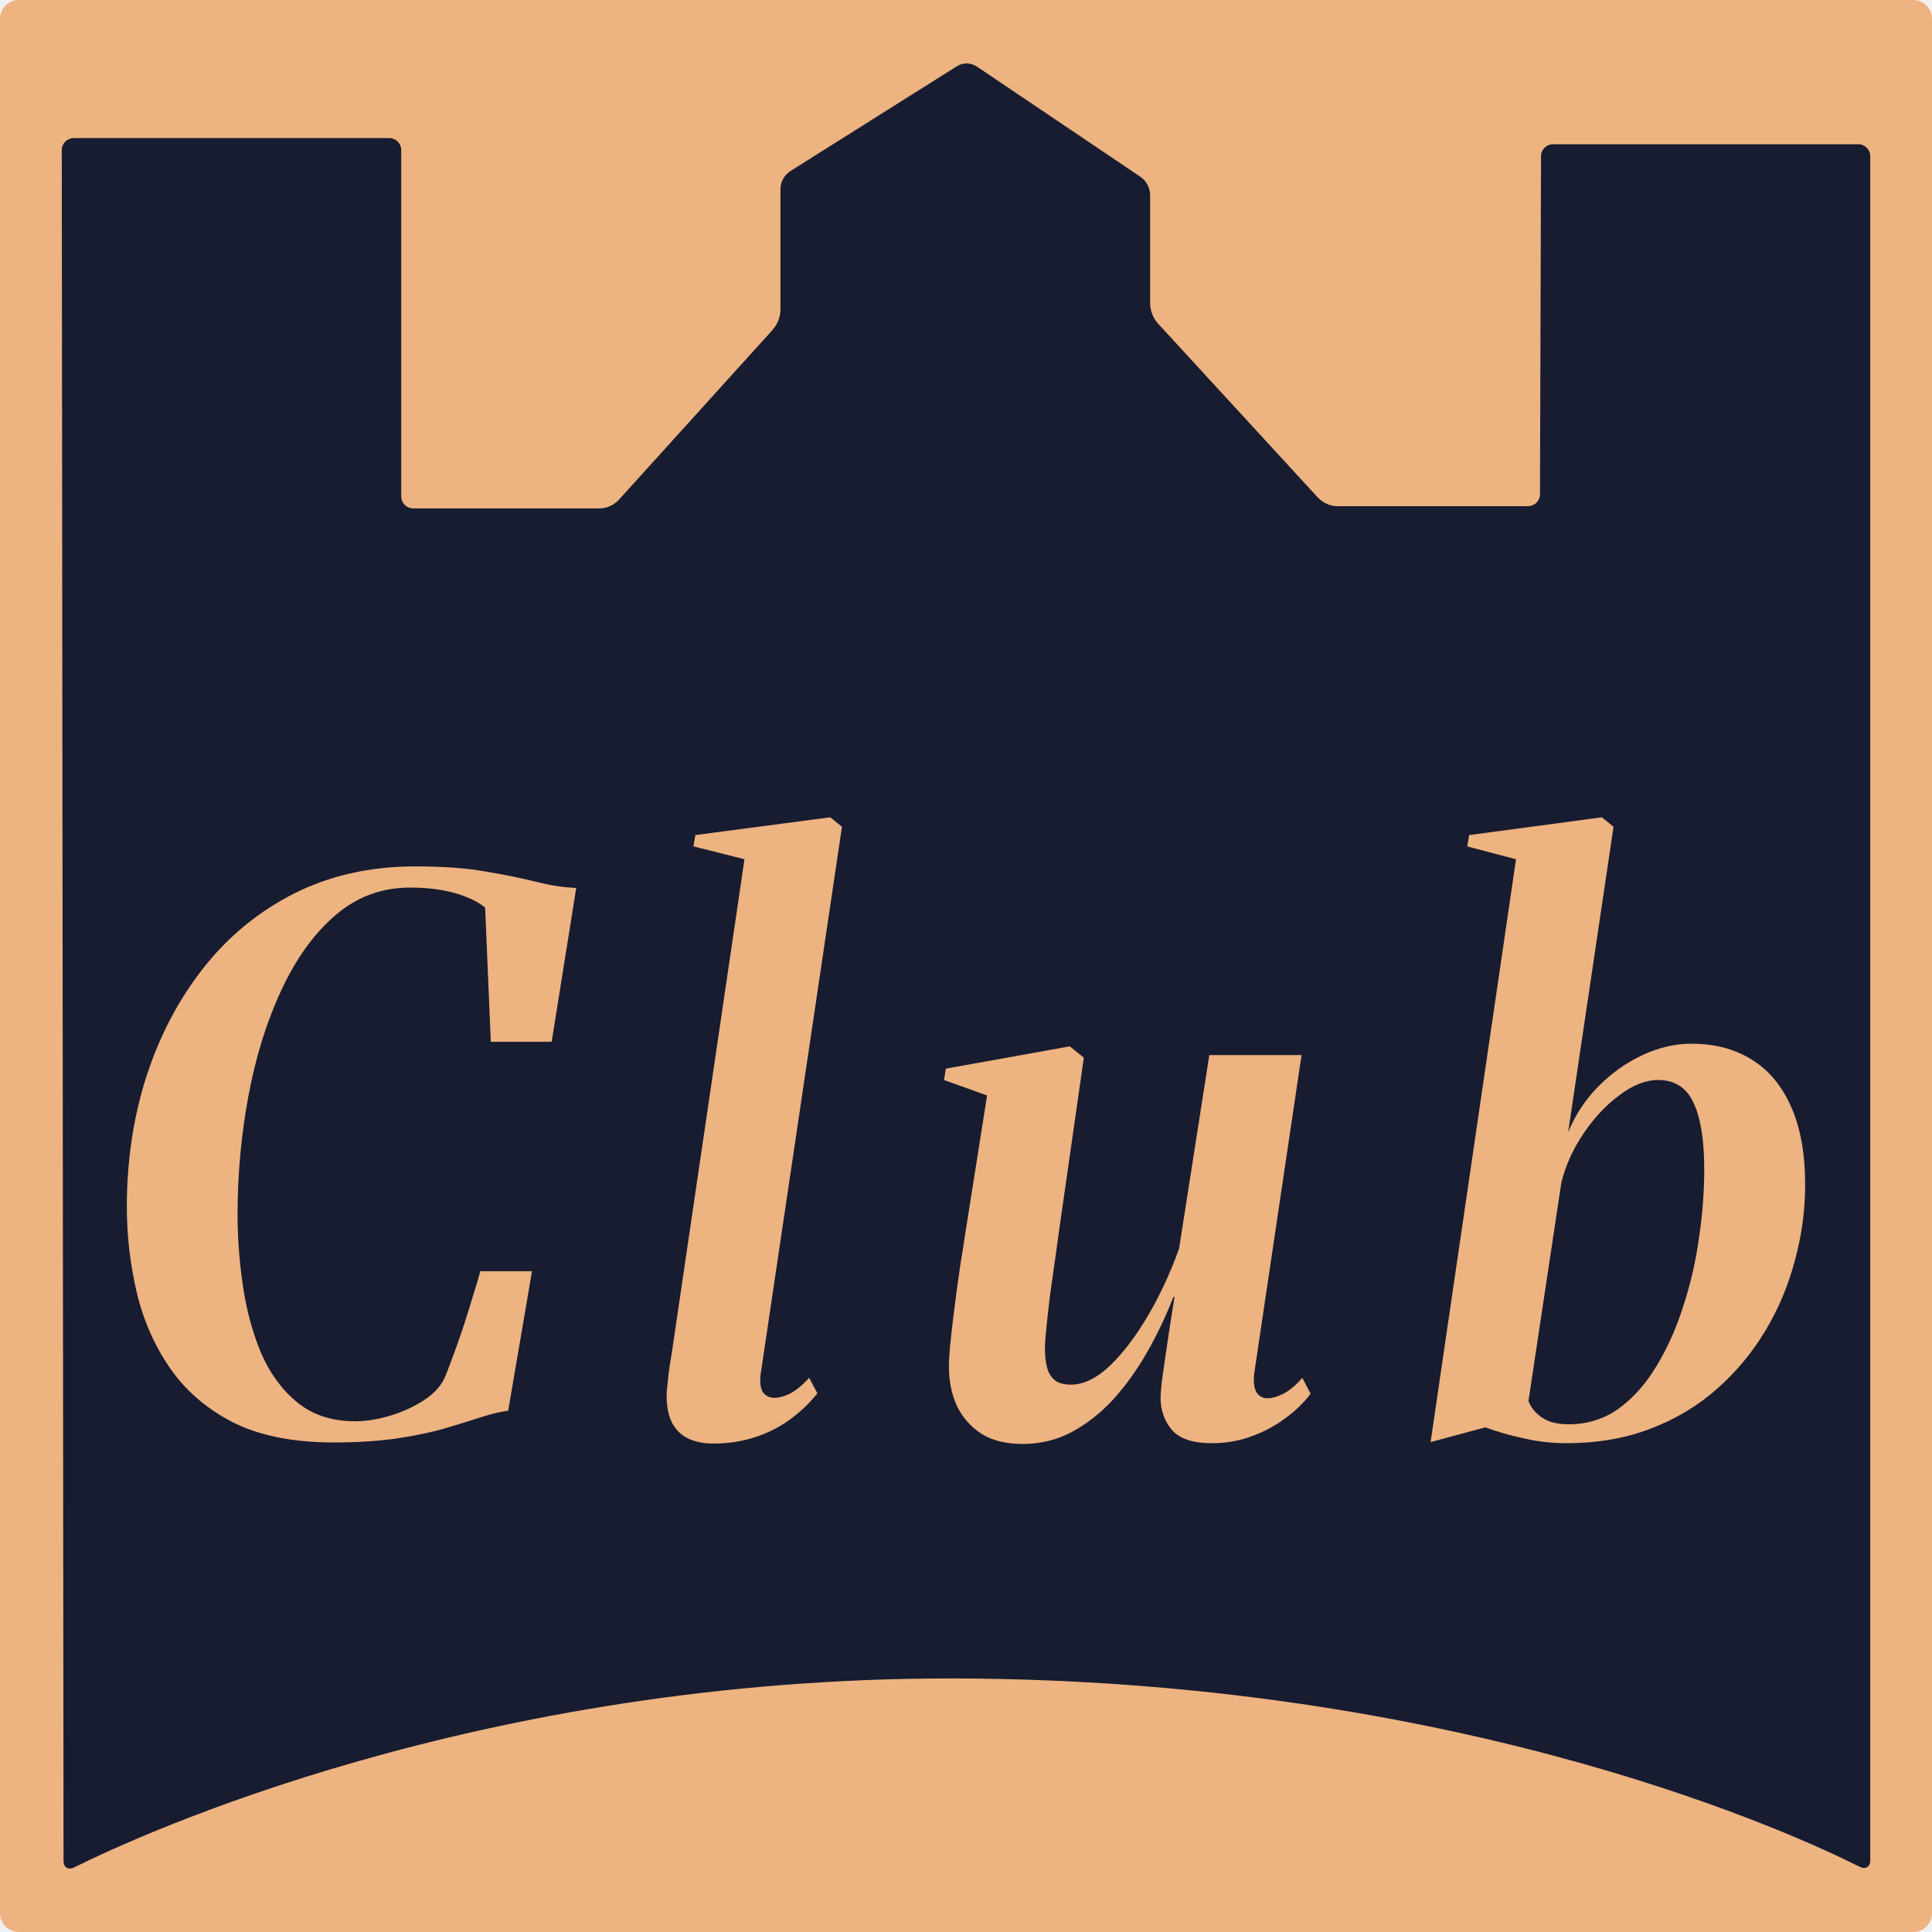
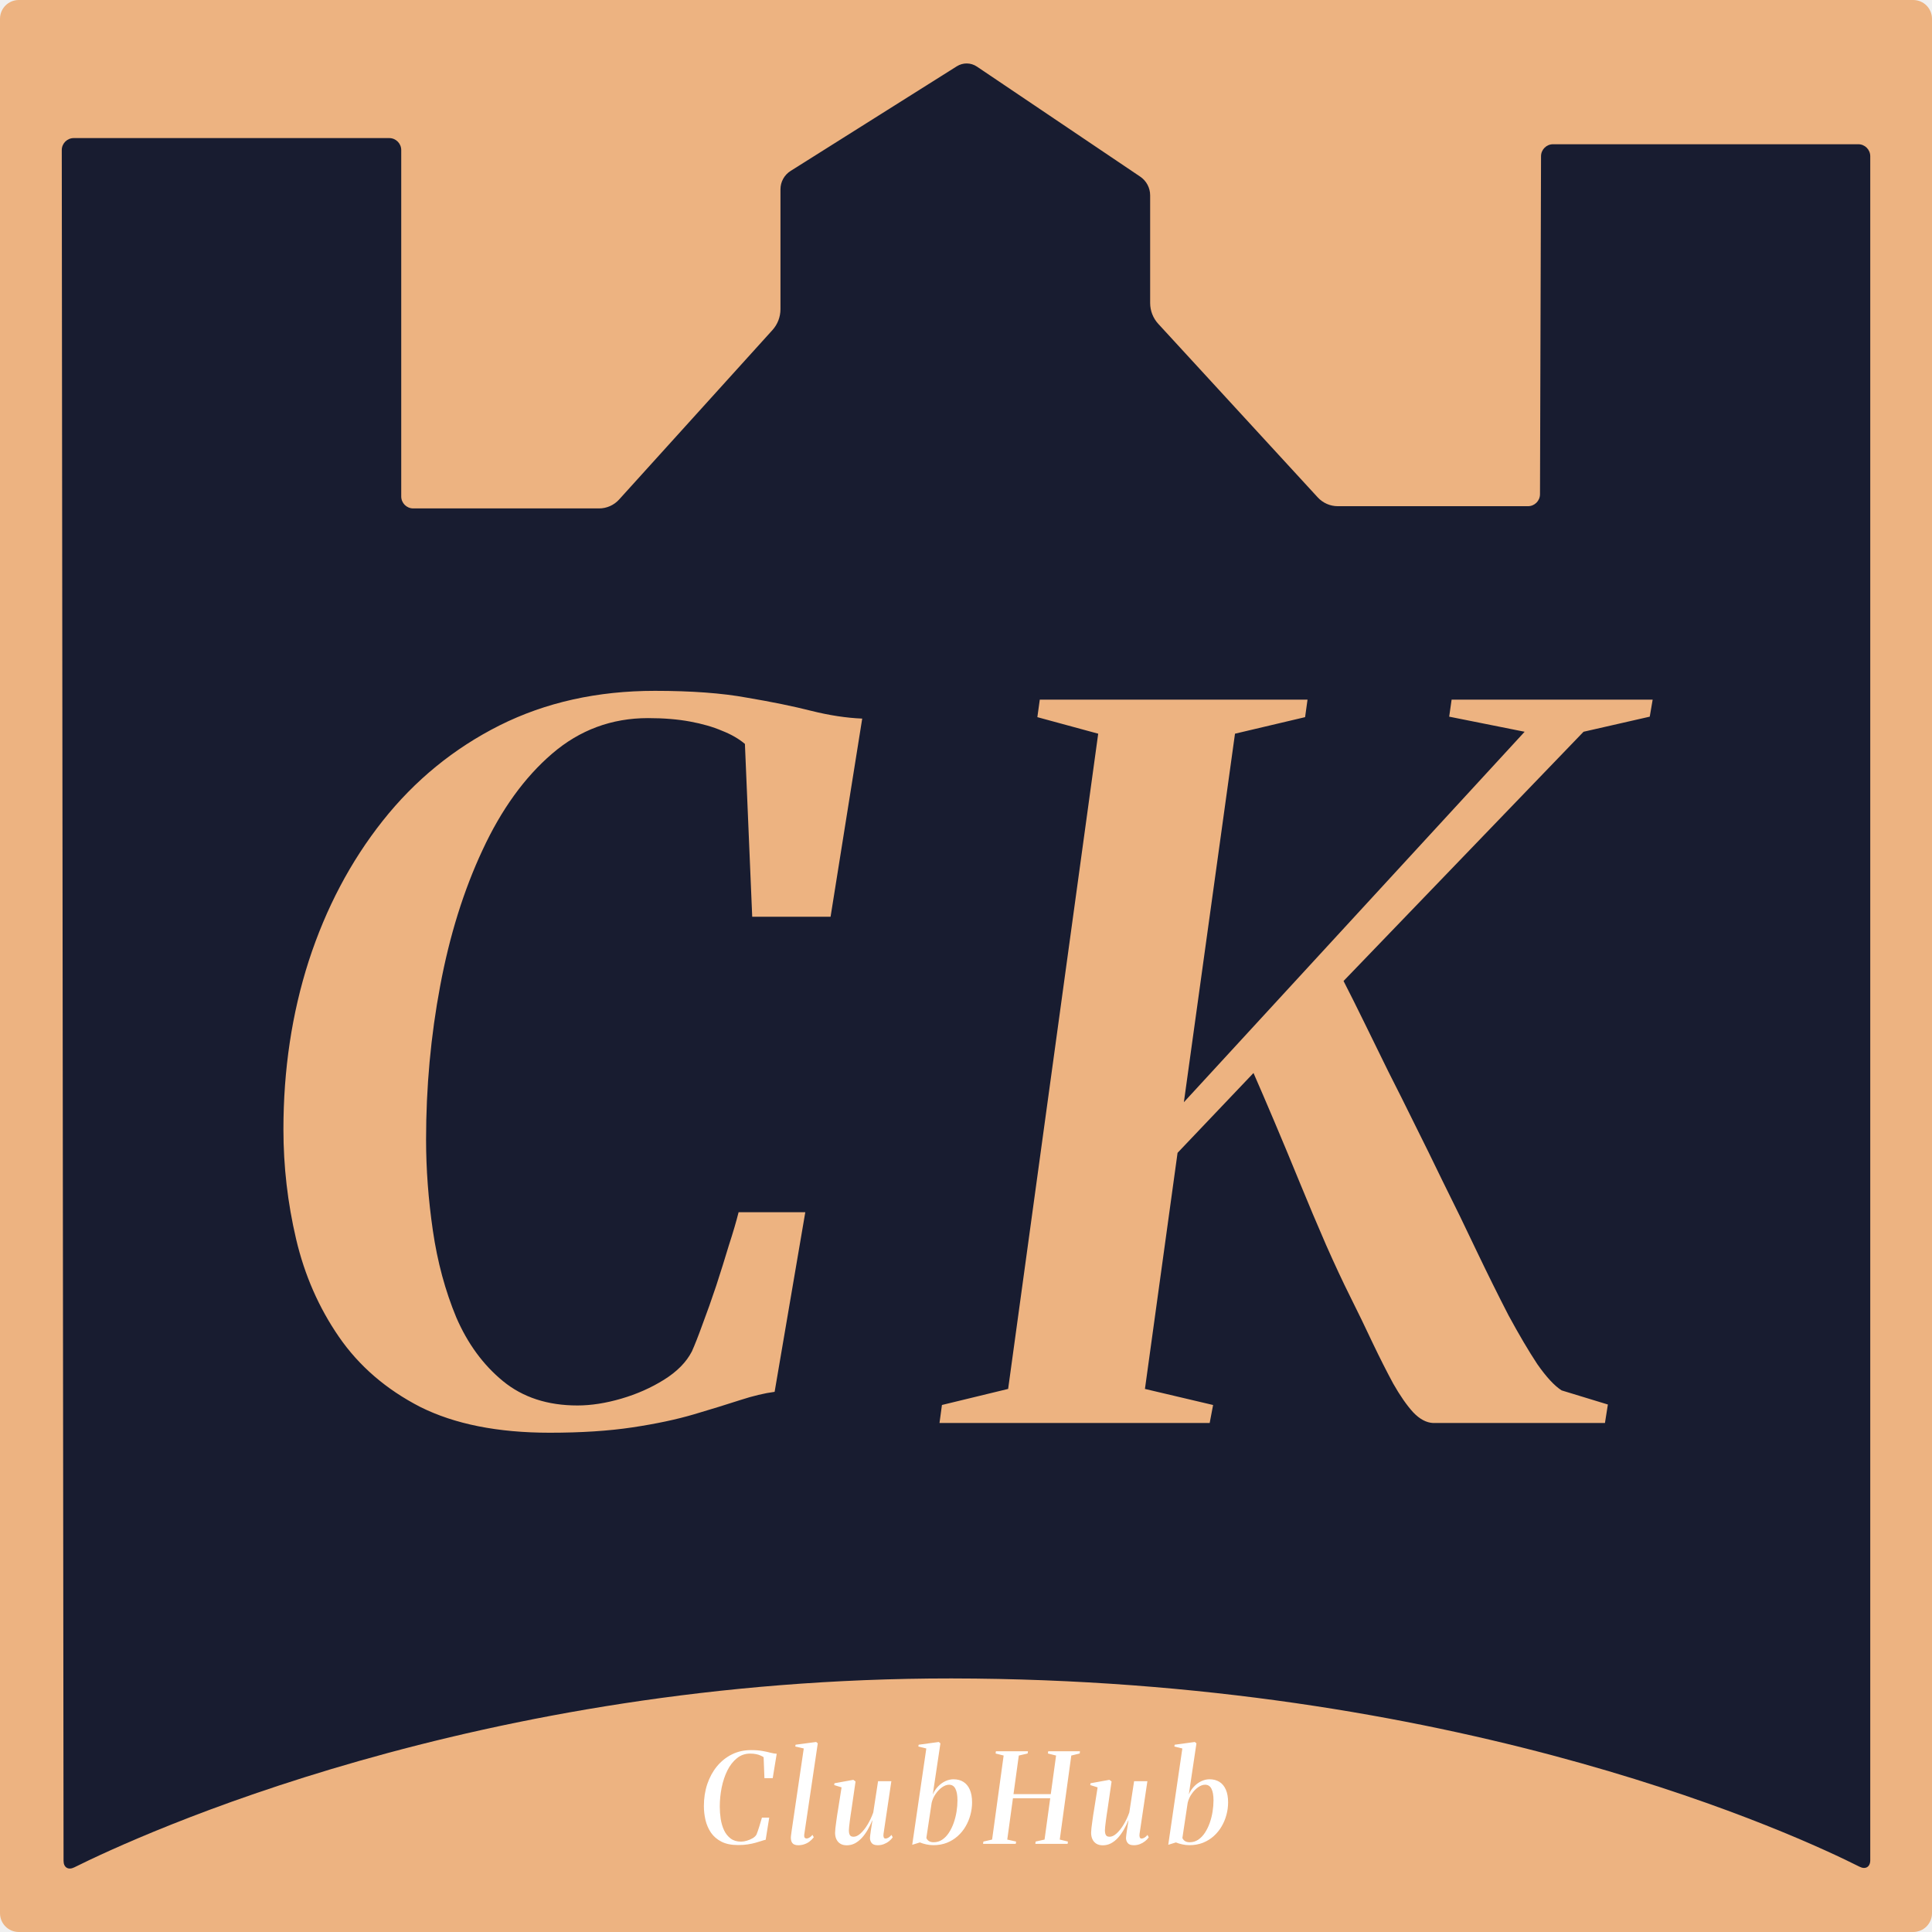
<svg xmlns="http://www.w3.org/2000/svg" width="179.469mm" height="179.469mm" viewBox="0 0 179.469 179.469" version="1.1" id="svg1" xml:space="preserve">
  <defs id="defs1" />
-   <g id="layer3" transform="translate(-836.9382,49.30696)">
-     <path id="rect32" style="display:inline;fill:#edb381;stroke-width:0.5;stroke-linecap:square;paint-order:stroke fill markers" d="m 838.687,-49.307 h 175.971 c 0.969,0 1.749,0.78 1.749,1.749 V 128.413 c 0,0.969 -0.78,1.749 -1.749,1.749 H 838.687 c -0.969,0 -1.749,-0.78 -1.749,-1.749 V -47.558 c 0,-0.969 0.78,-1.749 1.749,-1.749 z" />
-     <path style="display:inline;fill:#181c30;fill-opacity:1;stroke:none;stroke-width:0.5;stroke-linecap:square;paint-order:stroke fill markers" d="m 478.977,-36.392 h 29.307 a 1.114,1.114 45 0 1 1.114,1.114 v 32.174 a 1.114,1.114 45 0 0 1.114,1.114 h 17.263 a 2.51,2.51 156.071 0 0 1.861,-0.826 l 14.243,-15.74 a 2.891,2.891 111.071 0 0 0.747,-1.94 v -11.137 a 2.017,2.017 118.904 0 1 0.943,-1.707 l 15.441,-9.721 a 1.709,1.709 0.894 0 1 1.866,0.029 l 15.167,10.222 a 2.094,2.094 61.99 0 1 0.924,1.736 v 10.004 a 2.858,2.858 68.71 0 0 0.754,1.934 l 14.813,16.12 a 2.536,2.536 23.71 0 0 1.867,0.82 h 17.663 a 1.117,1.117 135.087 0 0 1.117,-1.114 l 0.096,-31.396 a 1.117,1.117 135.087 0 1 1.117,-1.114 h 28.352 a 1.114,1.114 45 0 1 1.114,1.114 V 123.589 c 0,0.615 -0.439,0.877 -0.988,0.601 -5.726,-2.885 -36.003,-16.973 -82.138,-17.481 -0.615,-0.007 -1.612,-0.013 -2.227,-0.013 -43.984,-0.025 -75.598,14.62 -81.485,17.552 -0.551,0.274 -0.992,0.009 -0.992,-0.607 L 477.865,-35.278 a 1.113,1.113 134.971 0 1 1.113,-1.114 z" id="path32" transform="translate(364.8113,-0.08835807)" />
-     <path style="font-style:italic;font-size:70.22px;line-height:0;font-family:Merriweather;-inkscape-font-specification:'Merriweather, @opsz=144,wght=600';font-variation-settings:'opsz' 144, 'wght' 600;letter-spacing:8.658px;direction:rtl;fill:#edb381;stroke-width:0.711;stroke-linecap:square;paint-order:stroke fill markers" d="m 867.925,84.685 q -5.618,0 -9.339,-1.861 -3.687,-1.896 -5.863,-5.056 -2.177,-3.16 -3.09,-7.057 -0.913,-3.897 -0.913,-7.9 0,-6.46 1.826,-12.148 1.861,-5.723 5.337,-10.112 3.476,-4.389 8.426,-6.882 4.986,-2.493 11.2,-2.493 3.967,0 6.636,0.492 2.703,0.456 4.634,0.948 1.966,0.492 3.687,0.562 l -2.282,14.29 h -5.653 l -0.527,-12.464 q -0.667,-0.562 -1.65,-0.948 -0.983,-0.421 -2.317,-0.667 -1.334,-0.246 -3.019,-0.246 -3.932,0 -6.917,2.563 -2.984,2.563 -5.021,6.952 -2.036,4.354 -3.055,9.796 -1.018,5.407 -1.018,11.095 0,3.195 0.492,6.566 0.492,3.371 1.685,6.25 1.229,2.844 3.371,4.599 2.142,1.755 5.372,1.755 1.475,0 3.16,-0.492 1.685,-0.492 3.09,-1.369 1.404,-0.878 2.001,-2.036 0.316,-0.702 0.772,-1.966 0.492,-1.299 0.983,-2.774 0.492,-1.51 0.913,-2.914 0.456,-1.404 0.702,-2.387 h 4.81 l -2.212,12.956 q -1.088,0.14 -2.493,0.597 -1.404,0.456 -3.3,1.018 -1.896,0.562 -4.459,0.948 -2.563,0.386 -5.969,0.386 z m 39.644,-6.144 q -0.07,1.159 0.316,1.58 0.386,0.421 0.983,0.421 0.632,0 1.44,-0.386 0.843,-0.421 1.791,-1.475 l 0.772,1.44 q -1.159,1.44 -2.633,2.493 -1.475,1.053 -3.265,1.615 -1.755,0.562 -3.792,0.562 -1.299,0 -2.282,-0.456 -0.983,-0.456 -1.51,-1.44 -0.527,-0.983 -0.527,-2.598 0,-0.351 0.07,-0.913 0.07,-0.562 0.14,-1.299 0.105,-0.772 0.246,-1.545 l 6.776,-46.029 -4.74,-1.194 0.176,-1.053 12.534,-1.65 1.088,0.878 z m 24.362,6.285 q -2.317,0 -3.827,-0.948 -1.51,-0.983 -2.282,-2.598 -0.737,-1.615 -0.737,-3.651 0,-0.913 0.176,-2.563 0.176,-1.65 0.421,-3.511 0.246,-1.896 0.492,-3.546 0.281,-1.685 0.421,-2.668 l 2.036,-12.885 -4.003,-1.44 0.176,-1.053 11.516,-2.071 1.299,1.053 -2.212,15.448 q -0.176,1.264 -0.421,3.019 -0.246,1.72 -0.492,3.476 -0.211,1.72 -0.351,3.09 -0.14,1.369 -0.14,1.931 0,1.088 0.211,1.861 0.211,0.737 0.737,1.159 0.527,0.386 1.475,0.386 1.755,0 3.616,-1.755 1.861,-1.791 3.546,-4.67 1.685,-2.879 2.879,-6.214 l 2.809,-17.976 h 8.567 l -4.389,29.527 q -0.14,1.124 0.176,1.755 0.351,0.597 1.018,0.597 0.702,0 1.58,-0.456 0.878,-0.492 1.685,-1.44 l 0.772,1.475 q -0.913,1.229 -2.352,2.282 -1.404,1.053 -3.16,1.685 -1.72,0.632 -3.651,0.632 -2.633,0 -3.722,-1.229 -1.053,-1.264 -1.053,-2.984 0,-0.386 0.105,-1.44 0.14,-1.053 0.351,-2.458 0.211,-1.404 0.421,-2.844 0.246,-1.475 0.421,-2.633 h -0.105 q -1.053,2.703 -2.458,5.161 -1.404,2.458 -3.16,4.389 -1.755,1.896 -3.862,3.019 -2.071,1.088 -4.529,1.088 z m 50.679,-28.966 q 0.983,-2.387 2.774,-4.213 1.826,-1.861 4.073,-2.914 2.282,-1.088 4.634,-1.088 3.16,0 5.512,1.44 2.387,1.44 3.686,4.354 1.334,2.914 1.334,7.303 0,3.546 -0.948,7.022 -0.913,3.476 -2.739,6.53 -1.826,3.055 -4.529,5.442 -2.668,2.352 -6.179,3.687 -3.511,1.334 -7.794,1.334 -2.001,0 -3.967,-0.456 -1.966,-0.421 -3.546,-1.018 l -5.091,1.369 7.935,-54.139 -4.529,-1.194 0.176,-1.053 12.324,-1.65 1.088,0.878 z m -3.687,24.963 q 0.281,0.843 1.194,1.51 0.948,0.667 2.528,0.667 2.598,0 4.634,-1.44 2.036,-1.475 3.511,-3.932 1.51,-2.458 2.493,-5.547 1.018,-3.09 1.475,-6.355 0.492,-3.3 0.492,-6.39 0,-4.073 -0.983,-6.179 -0.983,-2.142 -3.3,-2.142 -1.72,0 -3.581,1.404 -1.861,1.369 -3.335,3.546 -1.475,2.177 -2.071,4.564 z" id="text32" aria-label="Club" />
+   <g id="layer3" transform="translate(-1317.421,49.30696)">
+     <path id="rect36" style="display:inline;fill:#edb381;stroke-width:0.5;stroke-linecap:square;paint-order:stroke fill markers" d="m 1319.17,-49.307 h 175.971 c 0.969,0 1.749,0.78 1.749,1.749 V 128.413 c 0,0.969 -0.78,1.749 -1.749,1.749 h -175.971 c -0.969,0 -1.749,-0.78 -1.749,-1.749 V -47.558 c 0,-0.969 0.78,-1.749 1.749,-1.749 z" />
+     <path style="display:inline;fill:#181c30;fill-opacity:1;stroke:none;stroke-width:0.5;stroke-linecap:square;paint-order:stroke fill markers" d="m 478.977,-36.392 h 29.307 a 1.114,1.114 45 0 1 1.114,1.114 v 32.174 a 1.114,1.114 45 0 0 1.114,1.114 h 17.263 a 2.51,2.51 156.071 0 0 1.861,-0.826 l 14.243,-15.74 a 2.891,2.891 111.071 0 0 0.747,-1.94 v -11.137 a 2.017,2.017 118.904 0 1 0.943,-1.707 l 15.441,-9.721 a 1.709,1.709 0.894 0 1 1.866,0.029 l 15.167,10.222 a 2.094,2.094 61.99 0 1 0.924,1.736 v 10.004 a 2.858,2.858 68.71 0 0 0.754,1.934 l 14.813,16.12 a 2.536,2.536 23.71 0 0 1.867,0.82 h 17.663 a 1.117,1.117 135.087 0 0 1.117,-1.114 l 0.096,-31.396 a 1.117,1.117 135.087 0 1 1.117,-1.114 h 28.352 a 1.114,1.114 45 0 1 1.114,1.114 V 123.589 c 0,0.615 -0.439,0.877 -0.988,0.601 -5.726,-2.885 -36.003,-16.973 -82.138,-17.481 -0.615,-0.007 -1.612,-0.013 -2.227,-0.013 -43.984,-0.025 -75.598,14.62 -81.485,17.552 -0.551,0.274 -0.992,0.009 -0.992,-0.607 L 477.865,-35.278 a 1.113,1.113 134.971 0 1 1.113,-1.114 z" id="path36" transform="translate(845.2947,-0.08835807)" />
+     <path style="font-style:italic;font-size:11.582px;line-height:0;font-family:Merriweather;-inkscape-font-specification:'Merriweather, @opsz=144,wght=500';font-variation-settings:'opsz' 144, 'wght' 500;letter-spacing:1.323px;direction:rtl;fill:#ffffff;stroke-width:0.117;stroke-linecap:square;paint-order:stroke fill markers" d="m 1385.976,122.085 q -0.921,0 -1.535,-0.313 -0.614,-0.313 -0.973,-0.834 -0.353,-0.521 -0.51,-1.164 -0.151,-0.649 -0.151,-1.309 0,-1.095 0.313,-2.038 0.319,-0.944 0.898,-1.65 0.585,-0.712 1.39,-1.112 0.805,-0.4 1.778,-0.4 0.625,0 1.06,0.081 0.434,0.075 0.747,0.162 0.319,0.081 0.579,0.098 l -0.371,2.264 h -0.77 l -0.075,-1.946 q -0.116,-0.081 -0.29,-0.156 -0.168,-0.081 -0.405,-0.127 -0.237,-0.052 -0.562,-0.052 -0.695,0 -1.222,0.429 -0.527,0.423 -0.886,1.135 -0.353,0.712 -0.533,1.593 -0.174,0.874 -0.174,1.778 0,0.568 0.087,1.147 0.093,0.573 0.313,1.048 0.226,0.469 0.608,0.759 0.388,0.29 0.967,0.29 0.249,0 0.539,-0.087 0.295,-0.087 0.544,-0.232 0.249,-0.151 0.353,-0.342 0.052,-0.127 0.122,-0.324 0.07,-0.203 0.139,-0.429 0.07,-0.232 0.133,-0.446 0.07,-0.214 0.11,-0.371 h 0.678 l -0.33,2.056 q -0.174,0.035 -0.405,0.116 -0.232,0.075 -0.539,0.162 -0.307,0.087 -0.712,0.151 -0.4,0.064 -0.915,0.064 z m 6.149,-0.944 q -0.012,0.191 0.052,0.266 0.07,0.07 0.174,0.07 0.11,0 0.243,-0.075 0.139,-0.075 0.301,-0.261 l 0.122,0.22 q -0.174,0.226 -0.394,0.394 -0.22,0.168 -0.486,0.255 -0.266,0.093 -0.573,0.093 -0.208,0 -0.365,-0.07 -0.151,-0.07 -0.232,-0.226 -0.081,-0.162 -0.081,-0.423 0,-0.058 0.012,-0.151 0.012,-0.098 0.029,-0.226 0.017,-0.127 0.035,-0.261 l 1.123,-7.633 -0.788,-0.18 0.029,-0.168 1.911,-0.255 0.15,0.127 z m 3.952,0.967 q -0.359,0 -0.602,-0.151 -0.237,-0.151 -0.359,-0.411 -0.122,-0.261 -0.122,-0.602 0,-0.145 0.029,-0.429 0.035,-0.29 0.081,-0.62 0.046,-0.336 0.087,-0.62 0.046,-0.29 0.07,-0.423 l 0.336,-2.125 -0.683,-0.214 0.023,-0.168 1.755,-0.319 0.203,0.156 -0.376,2.594 q -0.029,0.191 -0.075,0.481 -0.041,0.284 -0.081,0.585 -0.035,0.295 -0.064,0.539 -0.023,0.237 -0.023,0.336 0,0.191 0.04,0.33 0.041,0.133 0.133,0.203 0.098,0.064 0.261,0.064 0.307,0 0.643,-0.301 0.336,-0.301 0.649,-0.811 0.313,-0.515 0.539,-1.141 l 0.446,-2.907 h 1.234 l -0.73,4.911 q -0.023,0.191 0.023,0.307 0.046,0.11 0.168,0.11 0.116,0 0.261,-0.081 0.151,-0.087 0.289,-0.255 l 0.116,0.22 q -0.127,0.191 -0.342,0.359 -0.208,0.168 -0.475,0.272 -0.266,0.104 -0.568,0.104 -0.417,0 -0.573,-0.208 -0.156,-0.208 -0.156,-0.469 0,-0.058 0.023,-0.243 0.023,-0.185 0.058,-0.434 0.041,-0.255 0.081,-0.51 0.04,-0.255 0.069,-0.44 h -0.017 q -0.191,0.469 -0.434,0.886 -0.243,0.417 -0.539,0.741 -0.295,0.319 -0.643,0.504 -0.347,0.18 -0.753,0.18 z m 7.993,-4.725 q 0.179,-0.417 0.481,-0.73 0.301,-0.319 0.678,-0.498 0.376,-0.18 0.759,-0.18 0.544,0 0.927,0.243 0.388,0.243 0.597,0.724 0.208,0.481 0.208,1.181 0,0.585 -0.156,1.158 -0.151,0.573 -0.452,1.083 -0.295,0.504 -0.736,0.898 -0.434,0.388 -1.002,0.614 -0.568,0.22 -1.251,0.22 -0.342,0 -0.666,-0.075 -0.324,-0.07 -0.585,-0.18 l -0.712,0.22 1.309,-8.947 -0.741,-0.18 0.029,-0.168 1.871,-0.255 0.151,0.127 z m -0.597,4.042 q 0.058,0.162 0.226,0.284 0.174,0.116 0.452,0.116 0.44,0 0.793,-0.237 0.359,-0.243 0.62,-0.643 0.266,-0.405 0.446,-0.909 0.179,-0.51 0.266,-1.048 0.087,-0.544 0.087,-1.054 0,-0.707 -0.191,-1.077 -0.185,-0.376 -0.596,-0.376 -0.301,0 -0.637,0.232 -0.33,0.232 -0.596,0.614 -0.266,0.376 -0.377,0.828 z m 5.268,0.55 0.029,-0.214 0.811,-0.185 1.071,-7.806 -0.747,-0.191 0.029,-0.208 h 2.977 l -0.029,0.208 -0.822,0.191 -0.492,3.585 h 3.463 l 0.492,-3.585 -0.759,-0.191 0.029,-0.208 h 2.948 l -0.023,0.208 -0.782,0.191 -1.071,7.806 0.759,0.185 -0.029,0.214 h -3 l 0.029,-0.214 0.828,-0.185 0.527,-3.839 h -3.463 l -0.527,3.839 0.822,0.185 -0.035,0.214 z m 11.12,0.133 q -0.359,0 -0.602,-0.151 -0.237,-0.151 -0.359,-0.411 -0.122,-0.261 -0.122,-0.602 0,-0.145 0.029,-0.429 0.035,-0.29 0.081,-0.62 0.046,-0.336 0.087,-0.62 0.046,-0.29 0.07,-0.423 l 0.336,-2.125 -0.683,-0.214 0.023,-0.168 1.755,-0.319 0.203,0.156 -0.376,2.594 q -0.029,0.191 -0.075,0.481 -0.041,0.284 -0.081,0.585 -0.035,0.295 -0.064,0.539 -0.023,0.237 -0.023,0.336 0,0.191 0.041,0.33 0.04,0.133 0.133,0.203 0.098,0.064 0.261,0.064 0.307,0 0.643,-0.301 0.336,-0.301 0.649,-0.811 0.313,-0.515 0.538,-1.141 l 0.446,-2.907 h 1.234 l -0.73,4.911 q -0.023,0.191 0.023,0.307 0.046,0.11 0.168,0.11 0.116,0 0.261,-0.081 0.15,-0.087 0.289,-0.255 l 0.116,0.22 q -0.127,0.191 -0.342,0.359 -0.208,0.168 -0.475,0.272 -0.266,0.104 -0.568,0.104 -0.417,0 -0.573,-0.208 -0.156,-0.208 -0.156,-0.469 0,-0.058 0.023,-0.243 0.023,-0.185 0.058,-0.434 0.041,-0.255 0.081,-0.51 0.041,-0.255 0.07,-0.44 h -0.017 q -0.191,0.469 -0.434,0.886 -0.243,0.417 -0.538,0.741 -0.295,0.319 -0.643,0.504 -0.347,0.18 -0.753,0.18 z m 7.993,-4.725 q 0.179,-0.417 0.481,-0.73 0.301,-0.319 0.678,-0.498 0.376,-0.18 0.759,-0.18 0.544,0 0.927,0.243 0.388,0.243 0.596,0.724 0.208,0.481 0.208,1.181 0,0.585 -0.156,1.158 -0.151,0.573 -0.452,1.083 -0.295,0.504 -0.736,0.898 -0.434,0.388 -1.002,0.614 -0.568,0.22 -1.251,0.22 -0.342,0 -0.666,-0.075 -0.324,-0.07 -0.585,-0.18 l -0.712,0.22 1.309,-8.947 -0.741,-0.18 0.029,-0.168 1.871,-0.255 0.151,0.127 z m -0.597,4.042 q 0.058,0.162 0.226,0.284 0.174,0.116 0.452,0.116 0.44,0 0.793,-0.237 0.359,-0.243 0.62,-0.643 0.266,-0.405 0.446,-0.909 0.179,-0.51 0.266,-1.048 0.087,-0.544 0.087,-1.054 0,-0.707 -0.191,-1.077 -0.185,-0.376 -0.597,-0.376 -0.301,0 -0.637,0.232 -0.33,0.232 -0.597,0.614 -0.266,0.376 -0.376,0.828 z" id="text36" aria-label="ClubHub" />
+     <path style="font-style:italic;font-size:90.44px;line-height:0;font-family:Merriweather;-inkscape-font-specification:'Merriweather, @opsz=144,wght=600';font-variation-settings:'opsz' 144, 'wght' 600;letter-spacing:11.151px;direction:rtl;fill:#edb381;stroke-width:0.916;stroke-linecap:square;paint-order:stroke fill markers" d="m 1368.485,83.783 q -7.235,0 -12.029,-2.397 -4.748,-2.442 -7.552,-6.512 -2.804,-4.07 -3.979,-9.089 -1.176,-5.019 -1.176,-10.175 0,-8.32 2.351,-15.646 2.397,-7.371 6.873,-13.023 4.477,-5.653 10.853,-8.863 6.421,-3.211 14.425,-3.211 5.11,0 8.547,0.633 3.482,0.588 5.969,1.221 2.532,0.633 4.748,0.724 l -2.939,18.405 h -7.28 l -0.678,-16.053 q -0.859,-0.724 -2.125,-1.221 -1.266,-0.543 -2.985,-0.859 -1.718,-0.317 -3.889,-0.317 -5.065,0 -8.908,3.301 -3.844,3.301 -6.466,8.954 -2.623,5.607 -3.934,12.616 -1.311,6.964 -1.311,14.29 0,4.115 0.633,8.456 0.633,4.341 2.171,8.049 1.583,3.663 4.341,5.924 2.758,2.261 6.919,2.261 1.899,0 4.07,-0.633 2.171,-0.633 3.979,-1.764 1.809,-1.131 2.578,-2.623 0.407,-0.904 0.995,-2.532 0.633,-1.673 1.266,-3.572 0.633,-1.944 1.176,-3.753 0.588,-1.809 0.904,-3.075 h 6.195 l -2.849,16.686 q -1.402,0.181 -3.211,0.769 -1.809,0.588 -4.251,1.311 -2.442,0.724 -5.743,1.221 -3.301,0.497 -7.687,0.497 z m 36.209,-0.904 0.226,-1.673 6.15,-1.492 8.366,-60.866 -5.652,-1.537 0.226,-1.628 h 24.871 l -0.226,1.628 -6.512,1.537 -4.748,34.232 31.654,-34.412 -7.009,-1.402 0.226,-1.583 h 18.676 l -0.271,1.583 -6.15,1.402 -22.294,23.153 q 0.904,1.764 1.944,3.889 1.04,2.125 2.216,4.522 1.221,2.397 2.487,4.974 1.266,2.532 2.532,5.155 1.673,3.346 3.211,6.602 1.538,3.211 2.939,5.924 1.447,2.668 2.668,4.522 1.266,1.809 2.261,2.442 l 4.296,1.311 -0.271,1.718 h -15.963 q -0.95,-0.045 -1.854,-0.995 -0.904,-0.995 -1.854,-2.668 -0.904,-1.673 -1.899,-3.753 -0.995,-2.125 -2.125,-4.386 -0.995,-1.99 -2.216,-4.748 -1.221,-2.804 -2.442,-5.788 -1.221,-2.985 -2.351,-5.653 -1.131,-2.668 -1.944,-4.522 l -7.054,7.416 -3.03,21.932 6.331,1.492 -0.317,1.673 z" id="text37" aria-label="CK" />
  </g>
</svg>
